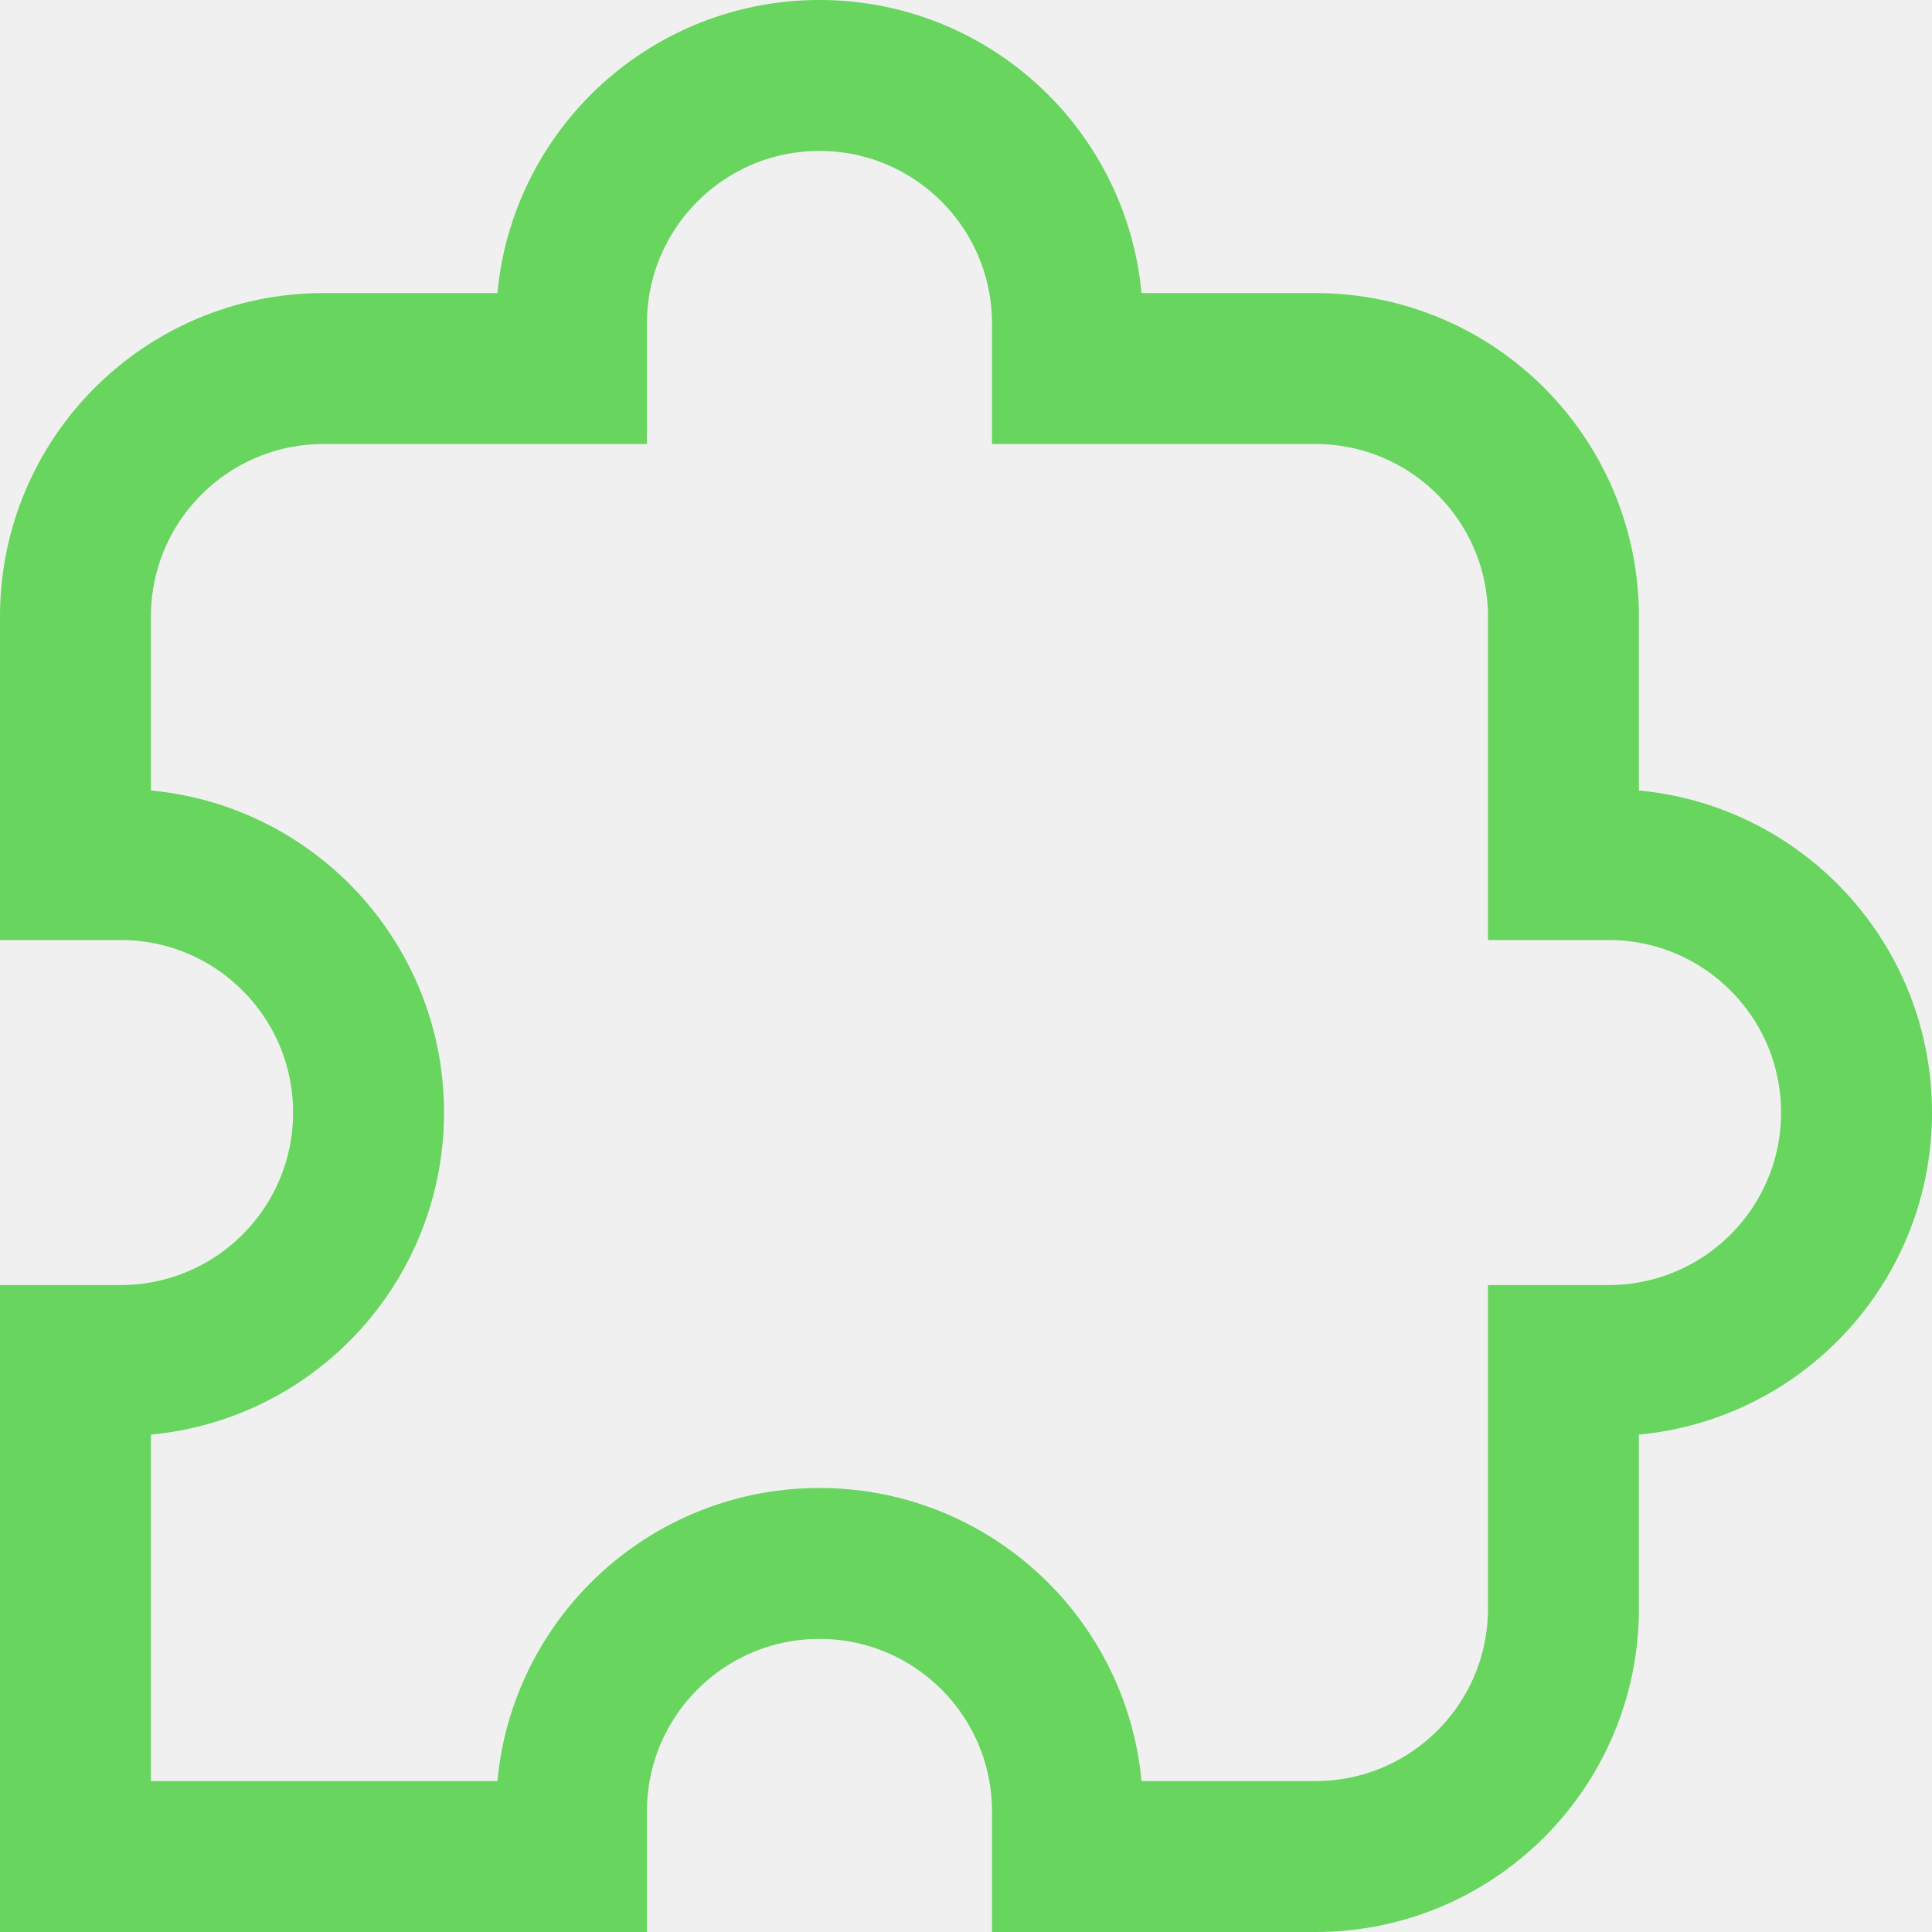
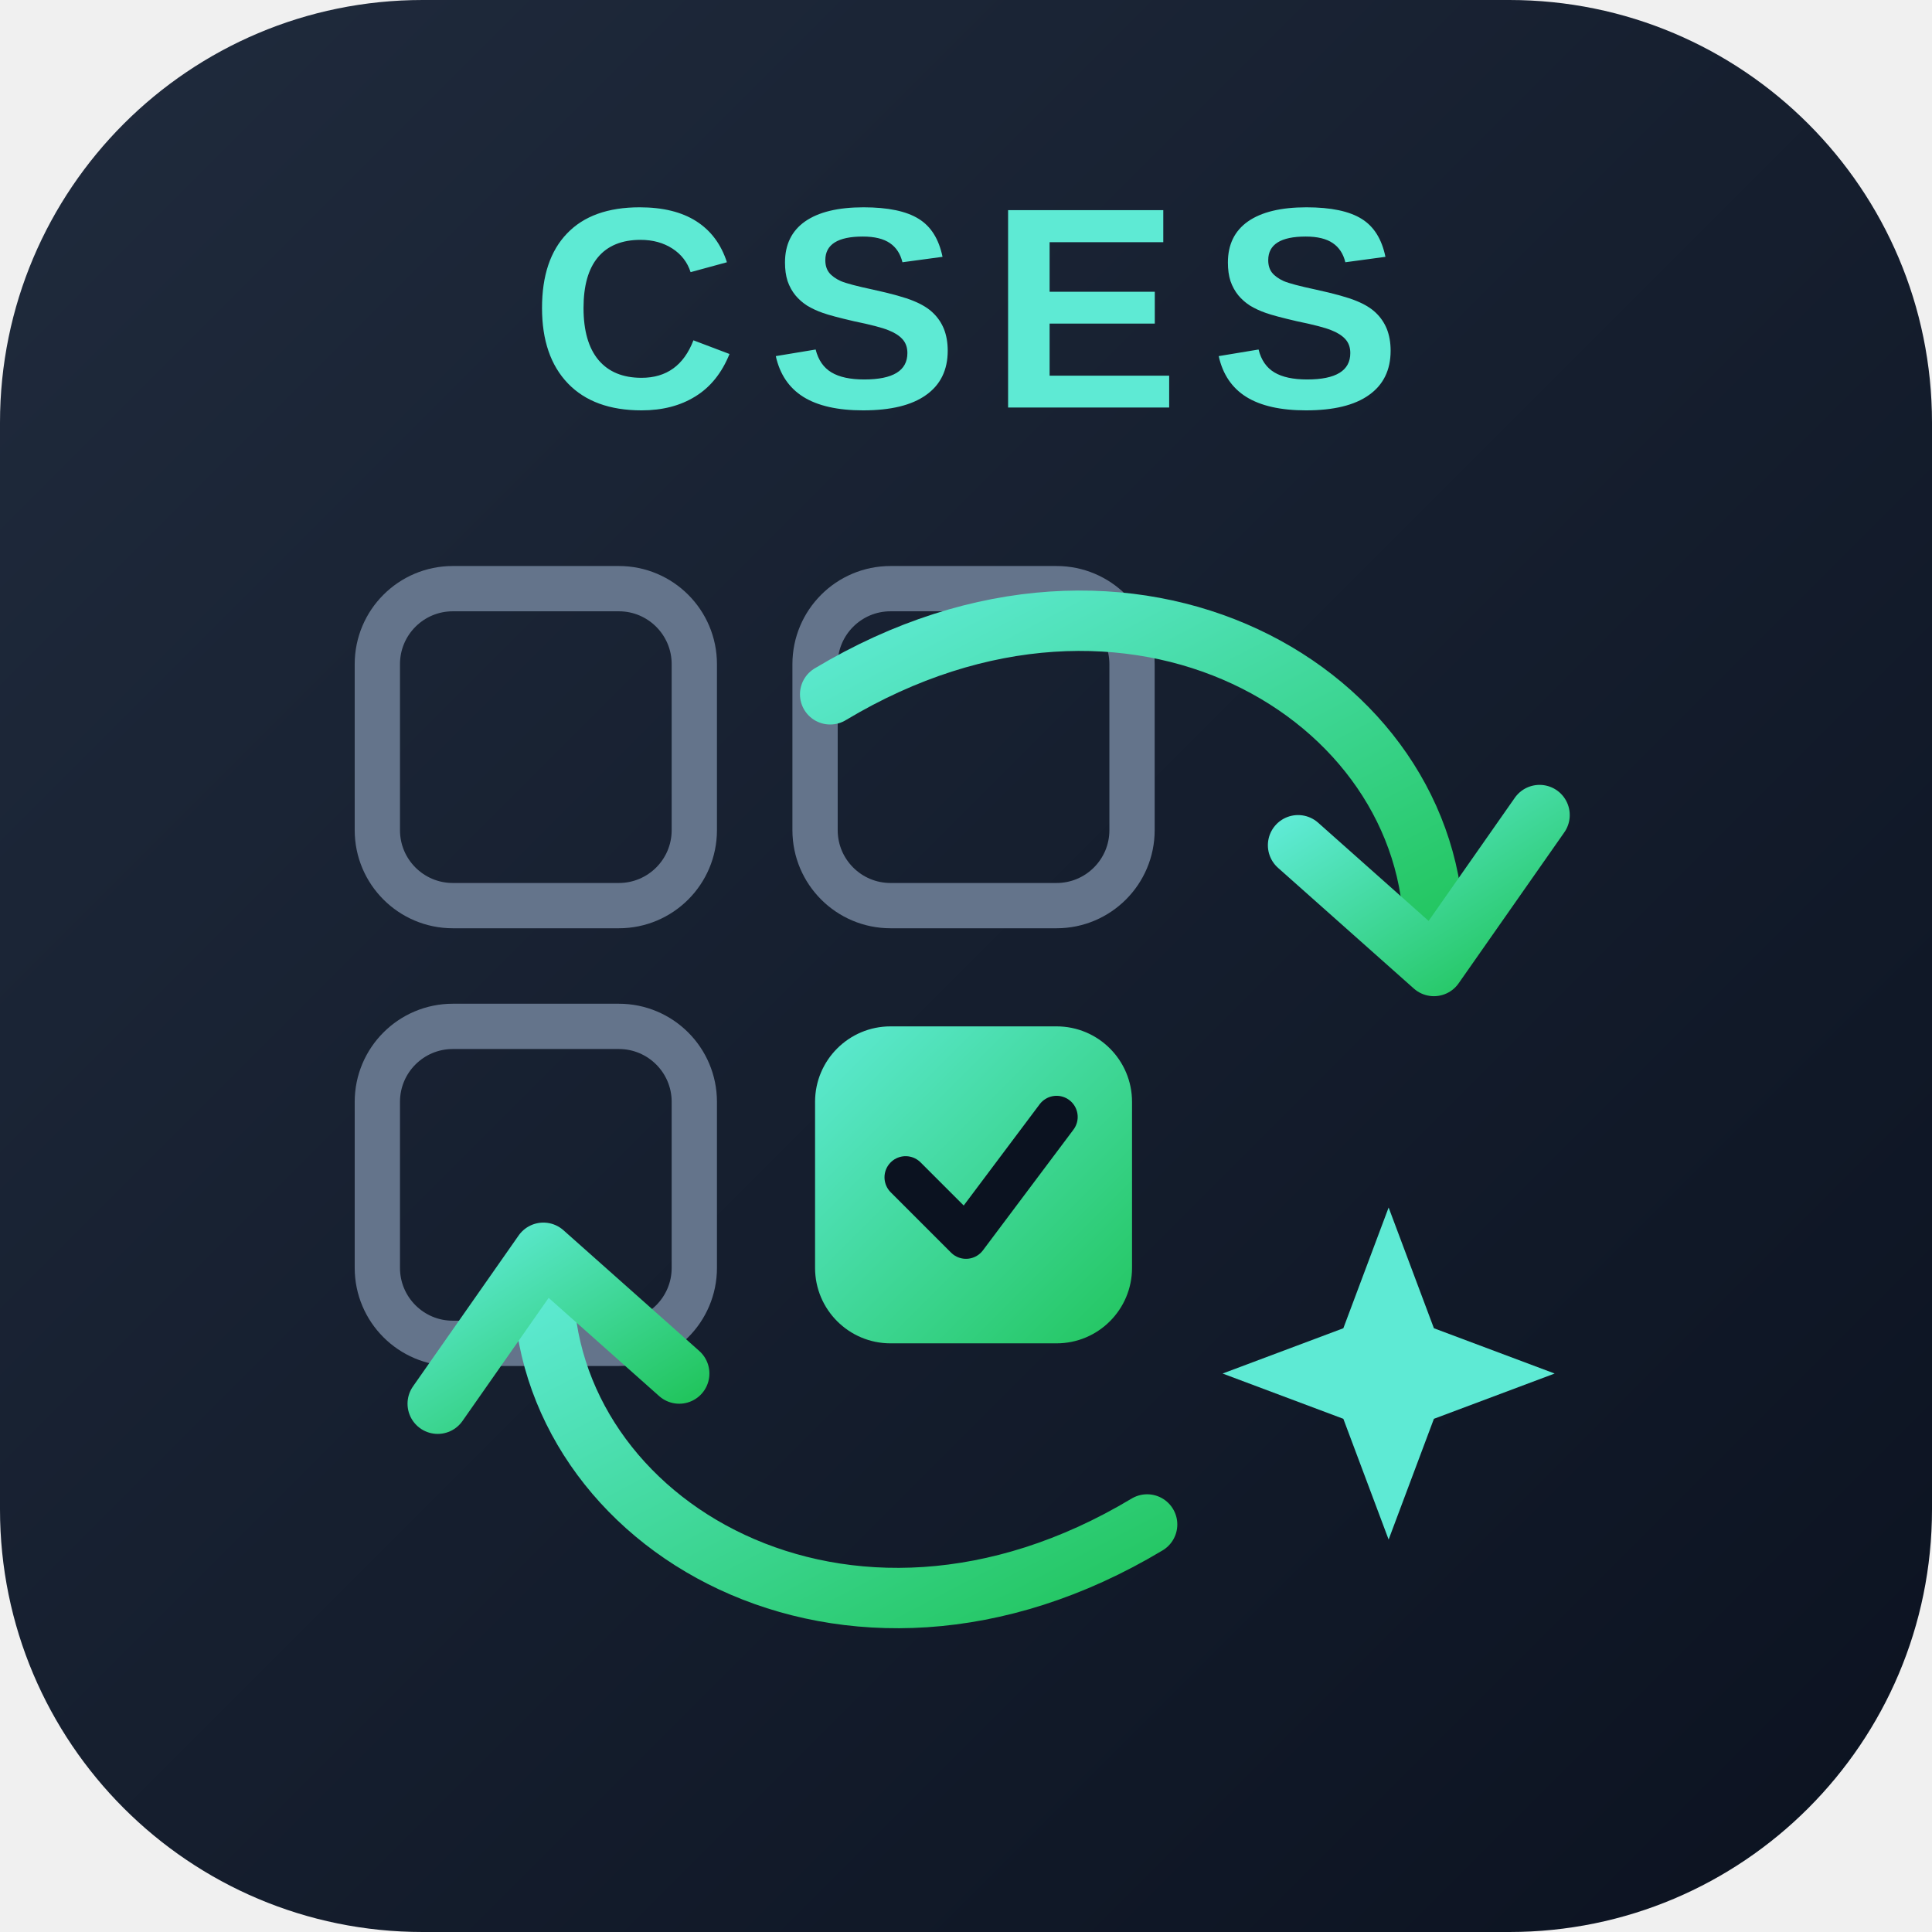
- <svg xmlns="http://www.w3.org/2000/svg" width="72" height="72" viewBox="0 0 72 72" fill="none">
-   <g clip-path="url(#clip0_305_516)">
-     <g clip-path="url(#clip1_305_516)">
-       <path d="M49.023 69.188C54.127 69.188 58.265 65.05 58.265 59.945V50.703H59.945C65.05 50.703 69.188 46.566 69.188 41.461C69.188 36.357 65.05 32.219 59.945 32.219H58.265V22.977C58.265 17.873 54.127 13.735 49.023 13.735H39.781V12.055C39.781 6.95 35.643 2.812 30.539 2.812C25.434 2.812 21.297 6.95 21.297 12.055V13.735H12.055C6.95 13.735 2.812 17.873 2.812 22.977V32.219H4.493C9.597 32.219 13.735 36.357 13.735 41.461C13.735 46.566 9.597 50.703 4.493 50.703H2.812V69.188H21.297V67.507C21.297 62.403 25.434 58.265 30.539 58.265C35.643 58.265 39.781 62.403 39.781 67.507V69.188H49.023Z" stroke="#67D55E" stroke-width="5.625" />
-     </g>
+ <svg xmlns="http://www.w3.org/2000/svg" viewBox="0 0 128 128">
+   <defs>
+     <linearGradient id="bg" x1="0" y1="0" x2="1" y2="1">
+       <stop offset="0%" stop-color="#202b3d" />
+       <stop offset="100%" stop-color="#0b1220" />
+     </linearGradient>
+     <linearGradient id="accent" x1="0" y1="0" x2="1" y2="1">
+       <stop offset="0%" stop-color="#5eead4" />
+       <stop offset="100%" stop-color="#22c55e" />
+     </linearGradient>
+   </defs>
+   <rect width="128" height="128" rx="28" fill="url(#bg)" />
+   <text x="64" y="27" text-anchor="middle" font-family="Arial, sans-serif" font-size="19" font-weight="800" letter-spacing="2" fill="#5eead4">CSES</text>
+   <g transform="translate(25 39)" fill="none" stroke="#64748b" stroke-width="3">
+     <rect x="0" y="0" width="21" height="21" rx="5" />
+     <rect x="29" y="0" width="21" height="21" rx="5" />
+     <rect x="0" y="29" width="21" height="21" rx="5" />
  </g>
-   <defs>
-     <clipPath id="clip0_305_516">
-       <rect width="72" height="72" fill="white" />
-     </clipPath>
-     <clipPath id="clip1_305_516">
-       <rect width="72" height="72" fill="white" />
-     </clipPath>
-   </defs>
+   <rect x="54" y="68" width="21" height="21" rx="5" fill="url(#accent)" />
+   <path d="M60 78 L64 82 L70 74" fill="none" stroke="#0b1220" stroke-width="2.8" stroke-linecap="round" stroke-linejoin="round" />
+   <g fill="none" stroke="url(#accent)" stroke-width="4" stroke-linecap="round" stroke-linejoin="round">
+     <path d="M55 46 C75 34 95 46 95 62" />
+     <path d="M86 56 L95 64 L102 54" />
+     <path d="M76 101 C56 113 36 101 36 85" />
+     <path d="M45 91 L36 83 L29 93" />
+   </g>
+   <path d="M92 80 L95 88 L103 91 L95 94 L92 102            L89 94 L81 91 L89 88 Z" fill="#5eead4" />
</svg>
